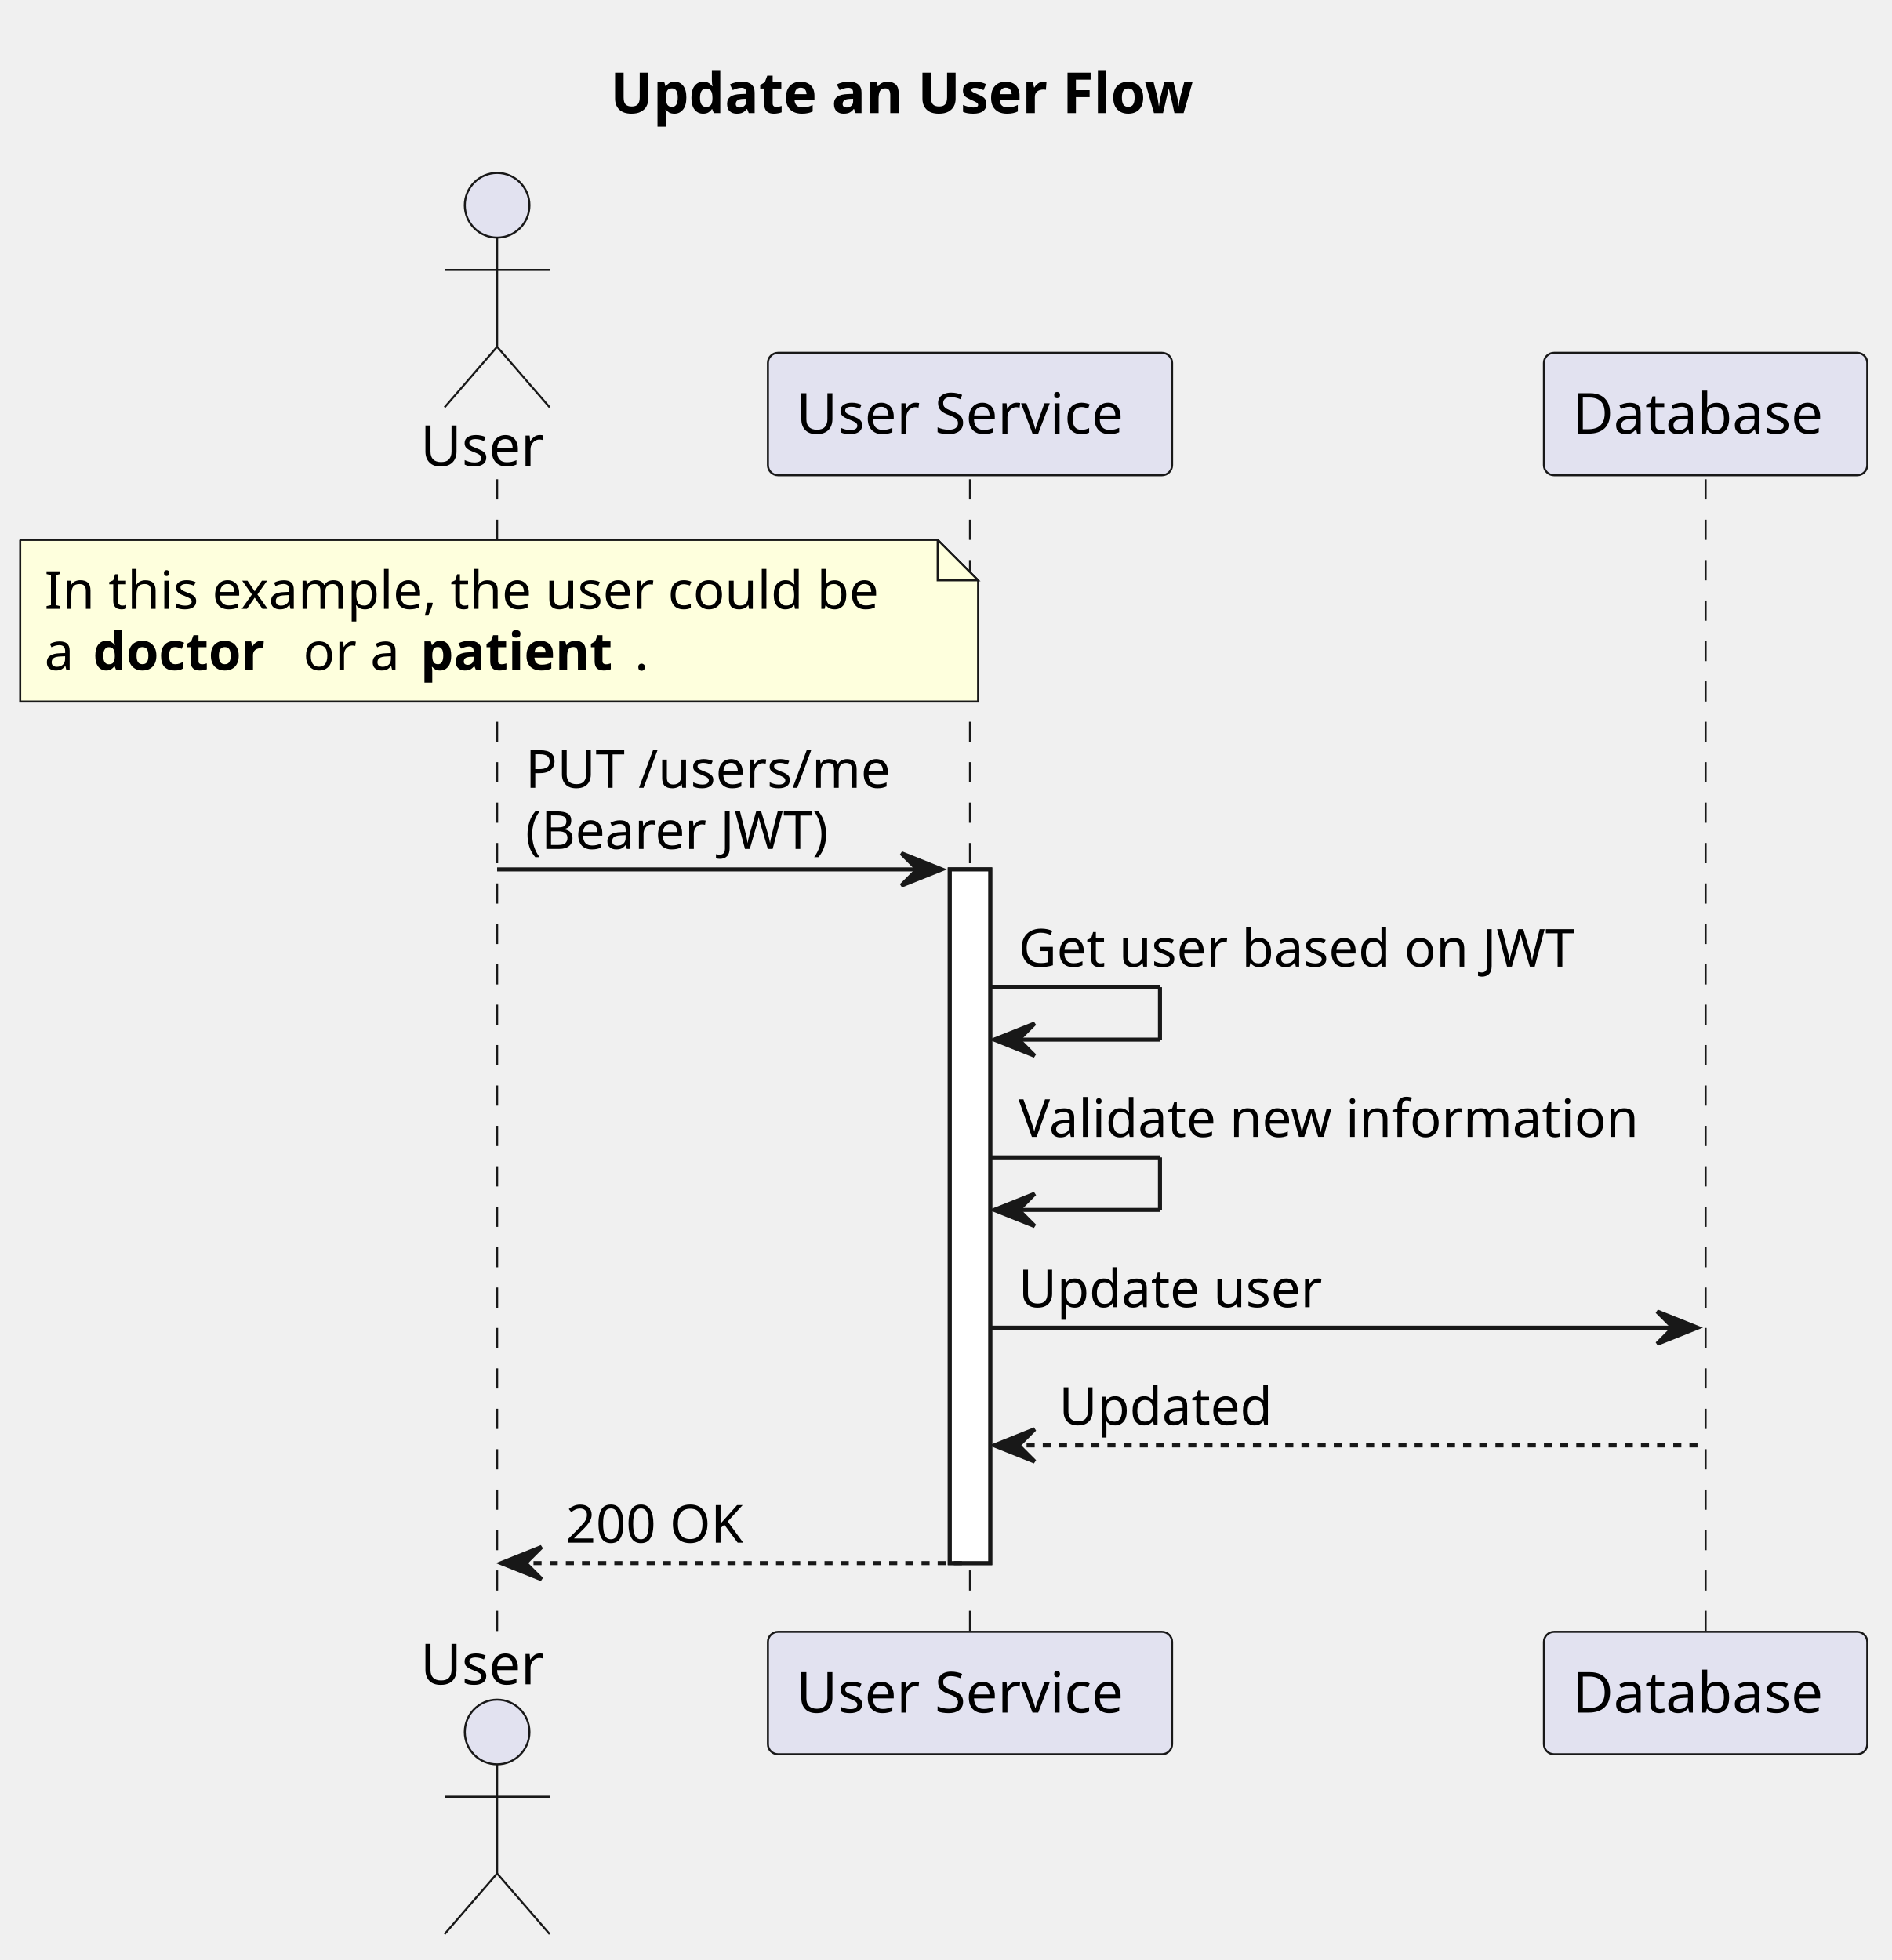
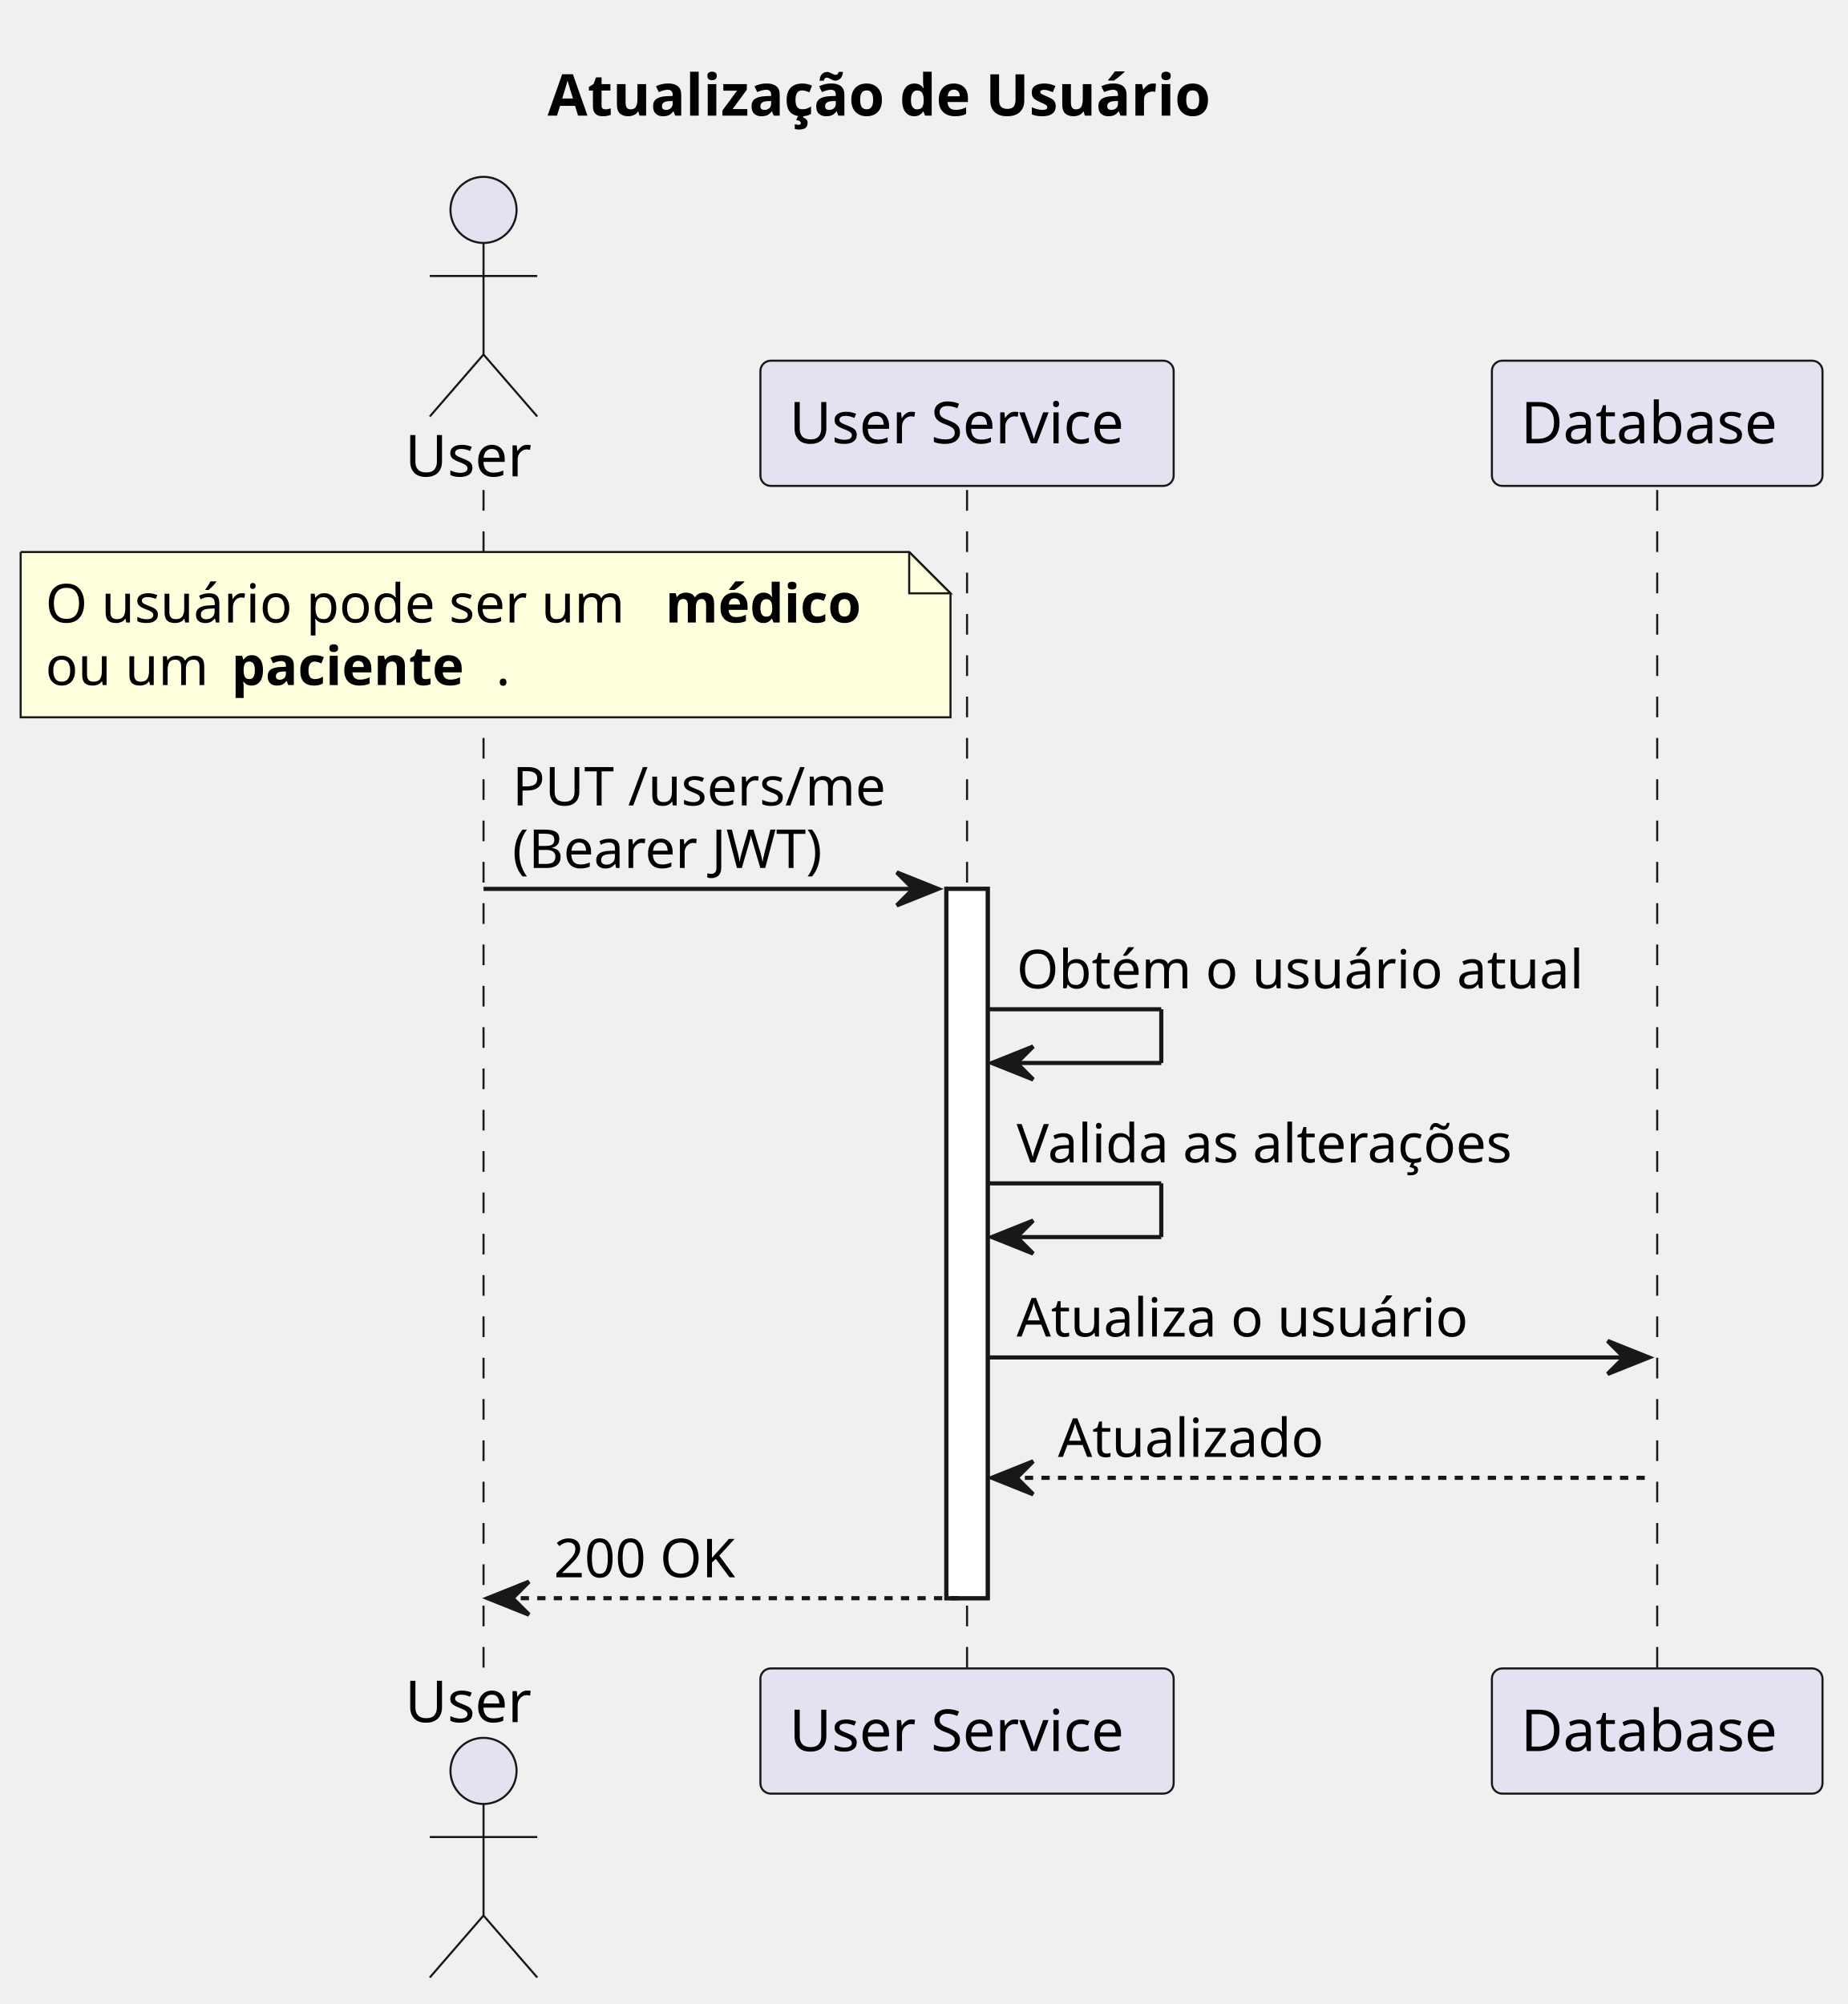
- <svg xmlns="http://www.w3.org/2000/svg" contentStyleType="text/css" height="485px" preserveAspectRatio="none" style="width:468px;height:485px;background:#FFFFFF;" version="1.1" viewBox="0 0 468 485" width="468px" zoomAndPan="magnify">
+ <svg xmlns="http://www.w3.org/2000/svg" contentStyleType="text/css" height="485px" preserveAspectRatio="none" style="width:447px;height:485px;background:#FFFFFF;" version="1.1" viewBox="0 0 447 485" width="447px" zoomAndPan="magnify">
  <defs />
  <g>
-     <text fill="#000000" font-family="sans-serif" font-size="14" font-weight="bold" lengthAdjust="spacing" textLength="164" x="151" y="27.995">Update an User Flow</text>
-     <rect fill="#FFFFFF" height="171.664" style="stroke:#181818;stroke-width:1.0;" width="10" x="235" y="215.125" />
-     <line style="stroke:#181818;stroke-width:0.5;stroke-dasharray:5.0,5.0;" x1="123" x2="123" y1="118.594" y2="404.789" />
-     <line style="stroke:#181818;stroke-width:0.5;stroke-dasharray:5.0,5.0;" x1="240" x2="240" y1="118.594" y2="404.789" />
-     <line style="stroke:#181818;stroke-width:0.5;stroke-dasharray:5.0,5.0;" x1="422" x2="422" y1="118.594" y2="404.789" />
-     <text fill="#000000" font-family="sans-serif" font-size="14" lengthAdjust="spacing" textLength="32" x="104" y="115.292">User</text>
-     <ellipse cx="123" cy="50.797" fill="#E2E2F0" rx="8" ry="8" style="stroke:#181818;stroke-width:0.5;" />
-     <path d="M123,58.797 L123,85.797 M110,66.797 L136,66.797 M123,85.797 L110,100.797 M123,85.797 L136,100.797 " fill="none" style="stroke:#181818;stroke-width:0.5;" />
-     <text fill="#000000" font-family="sans-serif" font-size="14" lengthAdjust="spacing" textLength="32" x="104" y="416.784">User</text>
-     <ellipse cx="123" cy="428.586" fill="#E2E2F0" rx="8" ry="8" style="stroke:#181818;stroke-width:0.5;" />
-     <path d="M123,436.586 L123,463.586 M110,444.586 L136,444.586 M123,463.586 L110,478.586 M123,463.586 L136,478.586 " fill="none" style="stroke:#181818;stroke-width:0.5;" />
-     <rect fill="#E2E2F0" height="30.297" rx="2.5" ry="2.5" style="stroke:#181818;stroke-width:0.5;" width="100" x="190" y="87.297" />
-     <text fill="#000000" font-family="sans-serif" font-size="14" lengthAdjust="spacing" textLength="86" x="197" y="107.292">User Service</text>
-     <rect fill="#E2E2F0" height="30.297" rx="2.5" ry="2.5" style="stroke:#181818;stroke-width:0.5;" width="100" x="190" y="403.789" />
-     <text fill="#000000" font-family="sans-serif" font-size="14" lengthAdjust="spacing" textLength="86" x="197" y="423.784">User Service</text>
-     <rect fill="#E2E2F0" height="30.297" rx="2.5" ry="2.5" style="stroke:#181818;stroke-width:0.5;" width="80" x="382" y="87.297" />
-     <text fill="#000000" font-family="sans-serif" font-size="14" lengthAdjust="spacing" textLength="66" x="389" y="107.292">Database</text>
-     <rect fill="#E2E2F0" height="30.297" rx="2.5" ry="2.5" style="stroke:#181818;stroke-width:0.5;" width="80" x="382" y="403.789" />
-     <text fill="#000000" font-family="sans-serif" font-size="14" lengthAdjust="spacing" textLength="66" x="389" y="423.784">Database</text>
-     <rect fill="#FFFFFF" height="171.664" style="stroke:#181818;stroke-width:1.0;" width="10" x="235" y="215.125" />
-     <path d="M5,133.594 L5,173.594 L242,173.594 L242,143.594 L232,133.594 L5,133.594 " fill="#FEFFDD" style="stroke:#181818;stroke-width:0.5;" />
-     <path d="M232,133.594 L232,143.594 L242,143.594 L232,133.594 " fill="#FEFFDD" style="stroke:#181818;stroke-width:0.5;" />
-     <text fill="#000000" font-family="sans-serif" font-size="13" lengthAdjust="spacing" textLength="216" x="11" y="150.661">In this example, the user could be</text>
-     <text fill="#000000" font-family="sans-serif" font-size="13" lengthAdjust="spacing" textLength="8" x="11" y="165.793">a</text>
-     <text fill="#000000" font-family="sans-serif" font-size="13" font-weight="bold" lengthAdjust="spacing" textLength="48" x="23" y="165.793">doctor</text>
-     <text fill="#000000" font-family="sans-serif" font-size="13" lengthAdjust="spacing" textLength="25" x="75" y="165.793">or a</text>
-     <text fill="#000000" font-family="sans-serif" font-size="13" font-weight="bold" lengthAdjust="spacing" textLength="53" x="104" y="165.793">patient</text>
-     <text fill="#000000" font-family="sans-serif" font-size="13" lengthAdjust="spacing" textLength="4" x="157" y="165.793">.</text>
-     <polygon fill="#181818" points="223,211.125,233,215.125,223,219.125,227,215.125" style="stroke:#181818;stroke-width:1.0;" />
-     <line style="stroke:#181818;stroke-width:1.0;" x1="123" x2="229" y1="215.125" y2="215.125" />
-     <text fill="#000000" font-family="sans-serif" font-size="13" lengthAdjust="spacing" textLength="93" x="130" y="194.926">PUT /users/me</text>
-     <text fill="#000000" font-family="sans-serif" font-size="13" lengthAdjust="spacing" textLength="78" x="130" y="210.059">(Bearer JWT)</text>
-     <line style="stroke:#181818;stroke-width:1.0;" x1="245" x2="287" y1="244.258" y2="244.258" />
-     <line style="stroke:#181818;stroke-width:1.0;" x1="287" x2="287" y1="244.258" y2="257.258" />
-     <line style="stroke:#181818;stroke-width:1.0;" x1="246" x2="287" y1="257.258" y2="257.258" />
-     <polygon fill="#181818" points="256,253.258,246,257.258,256,261.258,252,257.258" style="stroke:#181818;stroke-width:1.0;" />
-     <text fill="#000000" font-family="sans-serif" font-size="13" lengthAdjust="spacing" textLength="143" x="252" y="239.192">Get user based on JWT</text>
-     <line style="stroke:#181818;stroke-width:1.0;" x1="245" x2="287" y1="286.391" y2="286.391" />
-     <line style="stroke:#181818;stroke-width:1.0;" x1="287" x2="287" y1="286.391" y2="299.391" />
-     <line style="stroke:#181818;stroke-width:1.0;" x1="246" x2="287" y1="299.391" y2="299.391" />
-     <polygon fill="#181818" points="256,295.391,246,299.391,256,303.391,252,299.391" style="stroke:#181818;stroke-width:1.0;" />
-     <text fill="#000000" font-family="sans-serif" font-size="13" lengthAdjust="spacing" textLength="158" x="252" y="281.325">Validate new information</text>
-     <polygon fill="#181818" points="410,324.523,420,328.523,410,332.523,414,328.523" style="stroke:#181818;stroke-width:1.0;" />
-     <line style="stroke:#181818;stroke-width:1.0;" x1="245" x2="416" y1="328.523" y2="328.523" />
-     <text fill="#000000" font-family="sans-serif" font-size="13" lengthAdjust="spacing" textLength="79" x="252" y="323.457">Update user</text>
-     <polygon fill="#181818" points="256,353.656,246,357.656,256,361.656,252,357.656" style="stroke:#181818;stroke-width:1.0;" />
-     <line style="stroke:#181818;stroke-width:1.0;stroke-dasharray:2.0,2.0;" x1="250" x2="421" y1="357.656" y2="357.656" />
-     <text fill="#000000" font-family="sans-serif" font-size="13" lengthAdjust="spacing" textLength="55" x="262" y="352.59">Updated</text>
-     <polygon fill="#181818" points="134,382.789,124,386.789,134,390.789,130,386.789" style="stroke:#181818;stroke-width:1.0;" />
-     <line style="stroke:#181818;stroke-width:1.0;stroke-dasharray:2.0,2.0;" x1="128" x2="239" y1="386.789" y2="386.789" />
-     <text fill="#000000" font-family="sans-serif" font-size="13" lengthAdjust="spacing" textLength="46" x="140" y="381.723">200 OK</text>
+     <text fill="#000000" font-family="sans-serif" font-size="14" font-weight="bold" lengthAdjust="spacing" textLength="180" x="132.5" y="27.995">Atualização de Usuário</text>
+     <rect fill="#FFFFFF" height="171.664" style="stroke:#181818;stroke-width:1.0;" width="10" x="229" y="215.125" />
+     <line style="stroke:#181818;stroke-width:0.5;stroke-dasharray:5.0,5.0;" x1="117" x2="117" y1="118.594" y2="404.789" />
+     <line style="stroke:#181818;stroke-width:0.5;stroke-dasharray:5.0,5.0;" x1="234" x2="234" y1="118.594" y2="404.789" />
+     <line style="stroke:#181818;stroke-width:0.5;stroke-dasharray:5.0,5.0;" x1="401" x2="401" y1="118.594" y2="404.789" />
+     <text fill="#000000" font-family="sans-serif" font-size="14" lengthAdjust="spacing" textLength="32" x="98" y="115.292">User</text>
+     <ellipse cx="117" cy="50.797" fill="#E2E2F0" rx="8" ry="8" style="stroke:#181818;stroke-width:0.5;" />
+     <path d="M117,58.797 L117,85.797 M104,66.797 L130,66.797 M117,85.797 L104,100.797 M117,85.797 L130,100.797 " fill="none" style="stroke:#181818;stroke-width:0.5;" />
+     <text fill="#000000" font-family="sans-serif" font-size="14" lengthAdjust="spacing" textLength="32" x="98" y="416.784">User</text>
+     <ellipse cx="117" cy="428.586" fill="#E2E2F0" rx="8" ry="8" style="stroke:#181818;stroke-width:0.5;" />
+     <path d="M117,436.586 L117,463.586 M104,444.586 L130,444.586 M117,463.586 L104,478.586 M117,463.586 L130,478.586 " fill="none" style="stroke:#181818;stroke-width:0.5;" />
+     <rect fill="#E2E2F0" height="30.297" rx="2.5" ry="2.5" style="stroke:#181818;stroke-width:0.5;" width="100" x="184" y="87.297" />
+     <text fill="#000000" font-family="sans-serif" font-size="14" lengthAdjust="spacing" textLength="86" x="191" y="107.292">User Service</text>
+     <rect fill="#E2E2F0" height="30.297" rx="2.5" ry="2.5" style="stroke:#181818;stroke-width:0.5;" width="100" x="184" y="403.789" />
+     <text fill="#000000" font-family="sans-serif" font-size="14" lengthAdjust="spacing" textLength="86" x="191" y="423.784">User Service</text>
+     <rect fill="#E2E2F0" height="30.297" rx="2.5" ry="2.5" style="stroke:#181818;stroke-width:0.5;" width="80" x="361" y="87.297" />
+     <text fill="#000000" font-family="sans-serif" font-size="14" lengthAdjust="spacing" textLength="66" x="368" y="107.292">Database</text>
+     <rect fill="#E2E2F0" height="30.297" rx="2.5" ry="2.5" style="stroke:#181818;stroke-width:0.5;" width="80" x="361" y="403.789" />
+     <text fill="#000000" font-family="sans-serif" font-size="14" lengthAdjust="spacing" textLength="66" x="368" y="423.784">Database</text>
+     <rect fill="#FFFFFF" height="171.664" style="stroke:#181818;stroke-width:1.0;" width="10" x="229" y="215.125" />
+     <path d="M5,133.594 L5,173.594 L230,173.594 L230,143.594 L220,133.594 L5,133.594 " fill="#FEFFDD" style="stroke:#181818;stroke-width:0.5;" />
+     <path d="M220,133.594 L220,143.594 L230,143.594 L220,133.594 " fill="#FEFFDD" style="stroke:#181818;stroke-width:0.5;" />
+     <text fill="#000000" font-family="sans-serif" font-size="13" lengthAdjust="spacing" textLength="146" x="11" y="150.661">O usuário pode ser um</text>
+     <text fill="#000000" font-family="sans-serif" font-size="13" font-weight="bold" lengthAdjust="spacing" textLength="54" x="161" y="150.661">médico</text>
+     <text fill="#000000" font-family="sans-serif" font-size="13" lengthAdjust="spacing" textLength="41" x="11" y="165.793">ou um</text>
+     <text fill="#000000" font-family="sans-serif" font-size="13" font-weight="bold" lengthAdjust="spacing" textLength="64" x="56" y="165.793">paciente</text>
+     <text fill="#000000" font-family="sans-serif" font-size="13" lengthAdjust="spacing" textLength="4" x="120" y="165.793">.</text>
+     <polygon fill="#181818" points="217,211.125,227,215.125,217,219.125,221,215.125" style="stroke:#181818;stroke-width:1.0;" />
+     <line style="stroke:#181818;stroke-width:1.0;" x1="117" x2="223" y1="215.125" y2="215.125" />
+     <text fill="#000000" font-family="sans-serif" font-size="13" lengthAdjust="spacing" textLength="93" x="124" y="194.926">PUT /users/me</text>
+     <text fill="#000000" font-family="sans-serif" font-size="13" lengthAdjust="spacing" textLength="78" x="124" y="210.059">(Bearer JWT)</text>
+     <line style="stroke:#181818;stroke-width:1.0;" x1="239" x2="281" y1="244.258" y2="244.258" />
+     <line style="stroke:#181818;stroke-width:1.0;" x1="281" x2="281" y1="244.258" y2="257.258" />
+     <line style="stroke:#181818;stroke-width:1.0;" x1="240" x2="281" y1="257.258" y2="257.258" />
+     <polygon fill="#181818" points="250,253.258,240,257.258,250,261.258,246,257.258" style="stroke:#181818;stroke-width:1.0;" />
+     <text fill="#000000" font-family="sans-serif" font-size="13" lengthAdjust="spacing" textLength="143" x="246" y="239.192">Obtém o usuário atual</text>
+     <line style="stroke:#181818;stroke-width:1.0;" x1="239" x2="281" y1="286.391" y2="286.391" />
+     <line style="stroke:#181818;stroke-width:1.0;" x1="281" x2="281" y1="286.391" y2="299.391" />
+     <line style="stroke:#181818;stroke-width:1.0;" x1="240" x2="281" y1="299.391" y2="299.391" />
+     <polygon fill="#181818" points="250,295.391,240,299.391,250,303.391,246,299.391" style="stroke:#181818;stroke-width:1.0;" />
+     <text fill="#000000" font-family="sans-serif" font-size="13" lengthAdjust="spacing" textLength="129" x="246" y="281.325">Valida as alterações</text>
+     <polygon fill="#181818" points="389,324.523,399,328.523,389,332.523,393,328.523" style="stroke:#181818;stroke-width:1.0;" />
+     <line style="stroke:#181818;stroke-width:1.0;" x1="239" x2="395" y1="328.523" y2="328.523" />
+     <text fill="#000000" font-family="sans-serif" font-size="13" lengthAdjust="spacing" textLength="114" x="246" y="323.457">Atualiza o usuário</text>
+     <polygon fill="#181818" points="250,353.656,240,357.656,250,361.656,246,357.656" style="stroke:#181818;stroke-width:1.0;" />
+     <line style="stroke:#181818;stroke-width:1.0;stroke-dasharray:2.0,2.0;" x1="244" x2="400" y1="357.656" y2="357.656" />
+     <text fill="#000000" font-family="sans-serif" font-size="13" lengthAdjust="spacing" textLength="67" x="256" y="352.59">Atualizado</text>
+     <polygon fill="#181818" points="128,382.789,118,386.789,128,390.789,124,386.789" style="stroke:#181818;stroke-width:1.0;" />
+     <line style="stroke:#181818;stroke-width:1.0;stroke-dasharray:2.0,2.0;" x1="122" x2="233" y1="386.789" y2="386.789" />
+     <text fill="#000000" font-family="sans-serif" font-size="13" lengthAdjust="spacing" textLength="46" x="134" y="381.723">200 OK</text>
  </g>
</svg>
